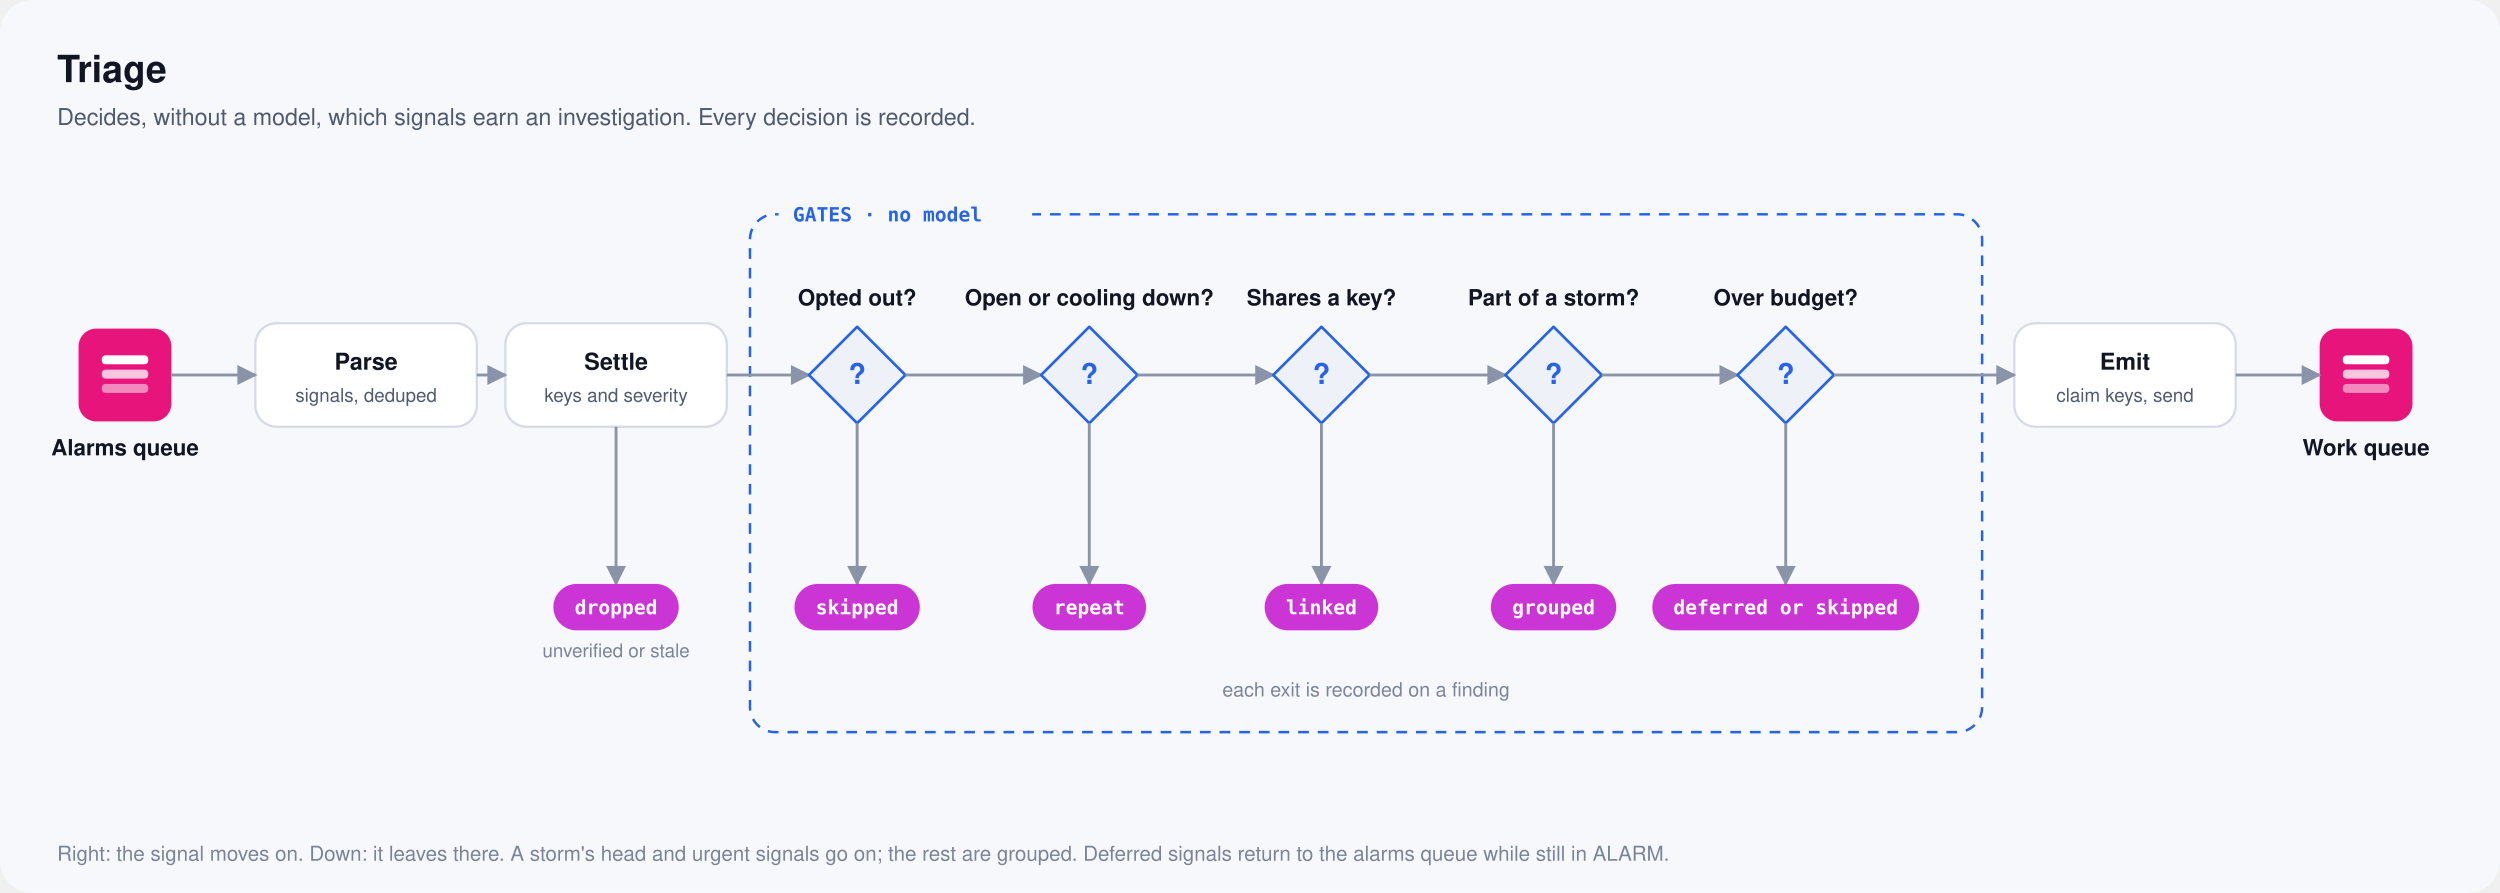
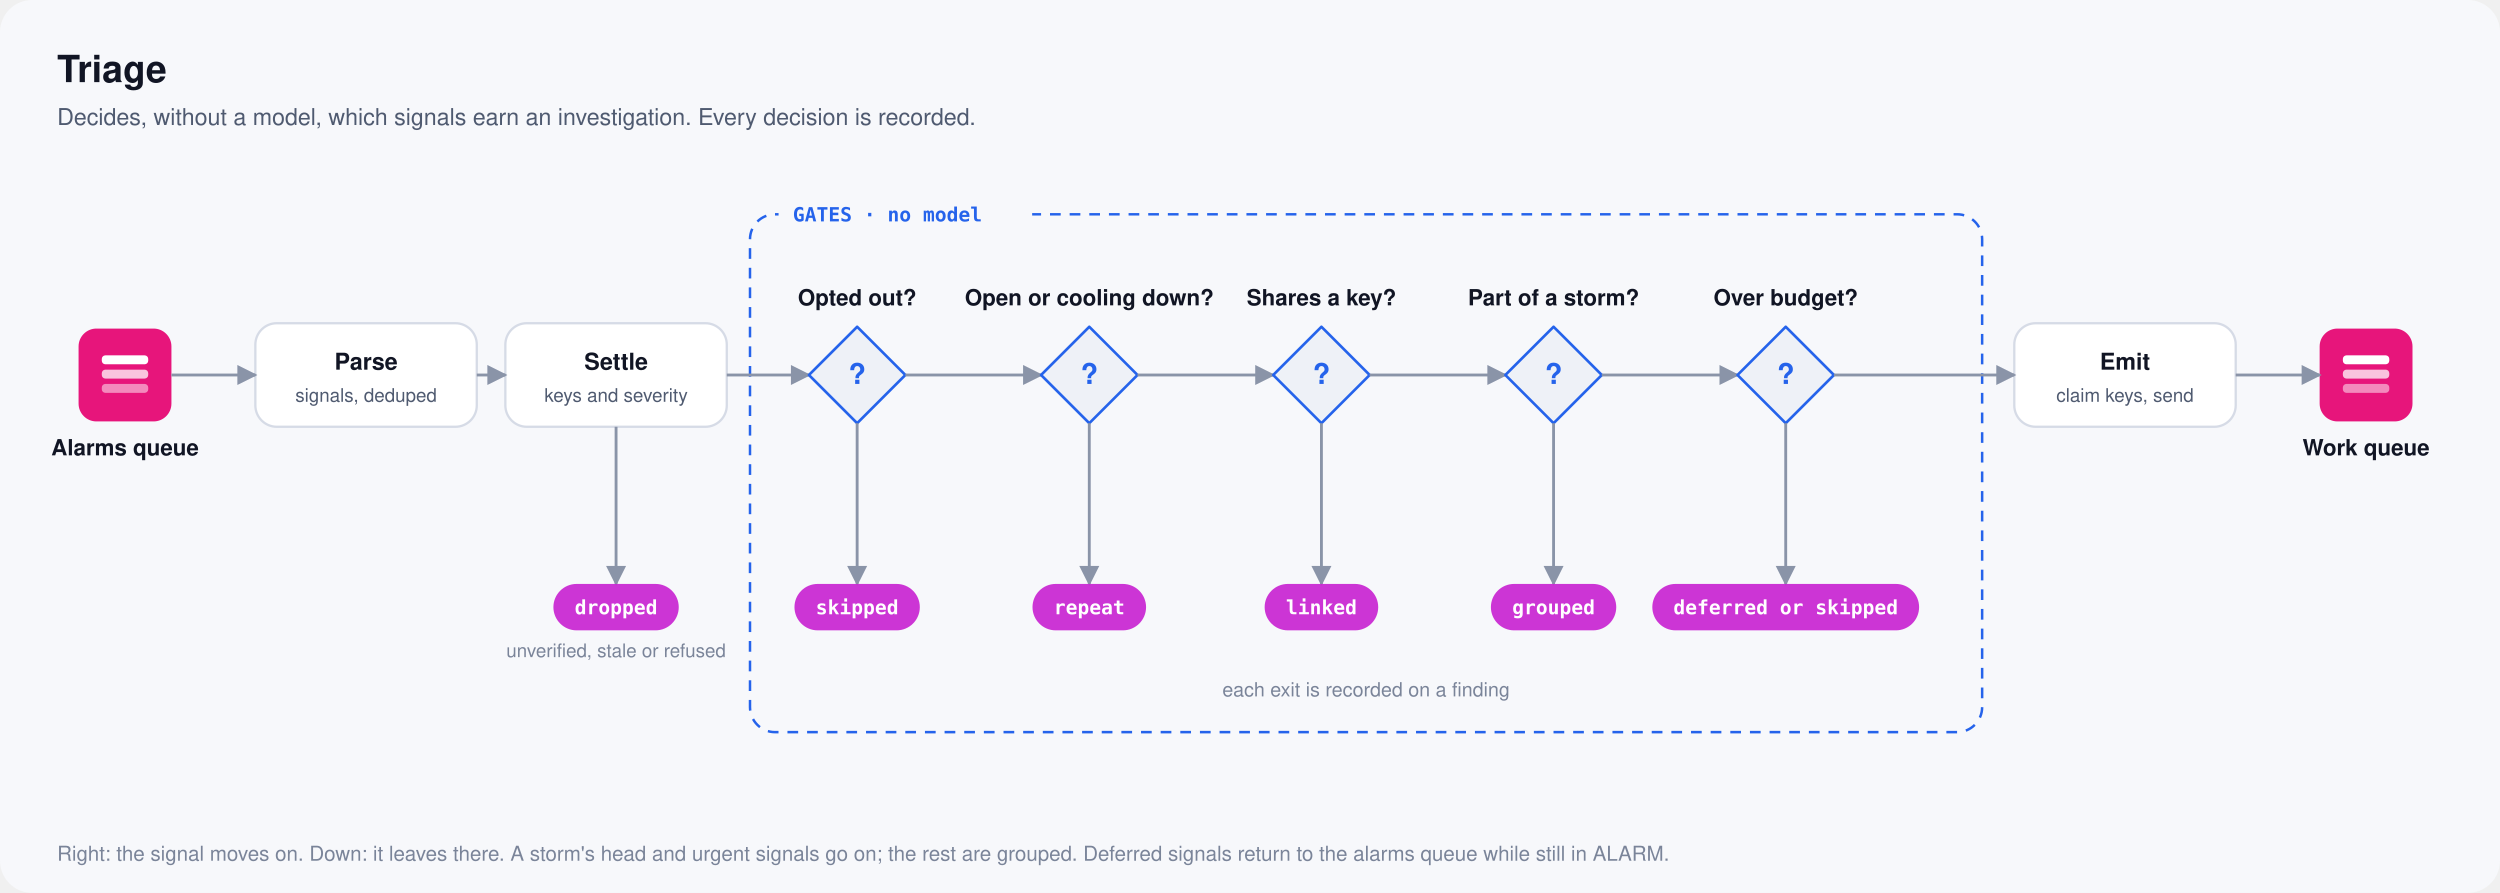
<svg xmlns="http://www.w3.org/2000/svg" width="1400" height="500" viewBox="0 0 1400 500" role="img" aria-label="Triage">
  <defs>
    <marker id="ah" viewBox="0 0 10 10" refX="9" refY="5" markerWidth="7" markerHeight="7" orient="auto-start-reverse">
      <path d="M0,0 L10,5 L0,10 z" fill="#8a94a8" />
    </marker>
  </defs>
  <rect width="1400" height="500" rx="18" fill="#f7f8fb" />
  <text x="32" y="46" font-family="ui-sans-serif, -apple-system, 'Segoe UI', Helvetica, Arial, sans-serif" font-size="21" font-weight="700" fill="#111524" text-anchor="start">Triage</text>
  <text x="32" y="70" font-family="ui-sans-serif, -apple-system, 'Segoe UI', Helvetica, Arial, sans-serif" font-size="13" font-weight="400" fill="#4f5a70" text-anchor="start">Decides, without a model, which signals earn an investigation. Every decision is recorded.</text>
  <rect x="44.0" y="184.0" width="52" height="52" rx="10" fill="#E7157B" />
  <rect x="57" y="199" width="26" height="5" rx="2" fill="#fff" opacity="1.0" />
  <rect x="57" y="207" width="26" height="5" rx="2" fill="#fff" opacity="0.75" />
  <rect x="57" y="215" width="26" height="5" rx="2" fill="#fff" opacity="0.5" />
  <text x="70" y="255.0" font-family="ui-sans-serif, -apple-system, 'Segoe UI', Helvetica, Arial, sans-serif" font-size="12.5" font-weight="650" fill="#111524" text-anchor="middle">Alarms queue</text>
  <rect x="143.0" y="181.0" width="124" height="58" rx="12" fill="#ffffff" stroke="#d6dbe6" stroke-width="1.3" />
  <text x="205" y="207" font-family="ui-sans-serif, -apple-system, 'Segoe UI', Helvetica, Arial, sans-serif" font-size="13" font-weight="650" fill="#111524" text-anchor="middle">Parse</text>
  <text x="205" y="225" font-family="ui-sans-serif, -apple-system, 'Segoe UI', Helvetica, Arial, sans-serif" font-size="10.5" font-weight="400" fill="#4f5a70" text-anchor="middle">signals, deduped</text>
  <rect x="283.0" y="181.0" width="124" height="58" rx="12" fill="#ffffff" stroke="#d6dbe6" stroke-width="1.3" />
  <text x="345" y="207" font-family="ui-sans-serif, -apple-system, 'Segoe UI', Helvetica, Arial, sans-serif" font-size="13" font-weight="650" fill="#111524" text-anchor="middle">Settle</text>
  <text x="345" y="225" font-family="ui-sans-serif, -apple-system, 'Segoe UI', Helvetica, Arial, sans-serif" font-size="10.5" font-weight="400" fill="#4f5a70" text-anchor="middle">keys and severity</text>
  <path d="M96,210 L143.0,210" stroke="#8a94a8" stroke-width="1.6" fill="none" marker-end="url(#ah)" />
  <path d="M267.0,210 L283.0,210" stroke="#8a94a8" stroke-width="1.6" fill="none" marker-end="url(#ah)" />
  <path d="M345,239 L345,327" stroke="#8a94a8" stroke-width="1.6" fill="none" marker-end="url(#ah)" />
  <rect x="309.9" y="327" width="70.2" height="26" rx="13" fill="#C925D1" opacity="0.92" />
  <text x="345" y="344" font-family="ui-monospace, SFMono-Regular, Menlo, Consolas, monospace" font-size="11" font-weight="600" fill="#ffffff" text-anchor="middle">dropped</text>
-   <text x="345" y="368" font-family="ui-sans-serif, -apple-system, 'Segoe UI', Helvetica, Arial, sans-serif" font-size="10.5" font-weight="400" fill="#7a8499" text-anchor="middle">unverified or stale</text>
+   <text x="345" y="368" font-family="ui-sans-serif, -apple-system, 'Segoe UI', Helvetica, Arial, sans-serif" font-size="10.5" font-weight="400" fill="#7a8499" text-anchor="middle">unverified, stale or refused</text>
  <rect x="420" y="120" width="690" height="290" rx="14" fill="none" stroke="#2563eb" stroke-width="1.4" stroke-dasharray="6 5" />
  <rect x="436" y="111" width="142" height="18" rx="4" fill="#f7f8fb" />
  <text x="444" y="124" font-family="ui-monospace, SFMono-Regular, Menlo, Consolas, monospace" font-size="11" font-weight="600" fill="#2563eb" text-anchor="start">GATES  ·  no model</text>
  <path d="M407.0,210 L453,210" stroke="#8a94a8" stroke-width="1.6" fill="none" marker-end="url(#ah)" />
  <polygon points="480,183 507,210 480,237 453,210" fill="#eef1f7" stroke="#2563eb" stroke-width="1.5" stroke-linejoin="round" />
  <text x="480" y="215" font-family="ui-sans-serif, -apple-system, 'Segoe UI', Helvetica, Arial, sans-serif" font-size="16" font-weight="700" fill="#2563eb" text-anchor="middle">?</text>
  <text x="480" y="171" font-family="ui-sans-serif, -apple-system, 'Segoe UI', Helvetica, Arial, sans-serif" font-size="12.5" font-weight="650" fill="#111524" text-anchor="middle">Opted out?</text>
  <path d="M480,237 L480,327" stroke="#8a94a8" stroke-width="1.6" fill="none" marker-end="url(#ah)" />
  <rect x="444.9" y="327" width="70.2" height="26" rx="13" fill="#C925D1" opacity="0.92" />
  <text x="480" y="344" font-family="ui-monospace, SFMono-Regular, Menlo, Consolas, monospace" font-size="11" font-weight="600" fill="#ffffff" text-anchor="middle">skipped</text>
  <path d="M507,210 L583,210" stroke="#8a94a8" stroke-width="1.6" fill="none" marker-end="url(#ah)" />
  <polygon points="610,183 637,210 610,237 583,210" fill="#eef1f7" stroke="#2563eb" stroke-width="1.5" stroke-linejoin="round" />
  <text x="610" y="215" font-family="ui-sans-serif, -apple-system, 'Segoe UI', Helvetica, Arial, sans-serif" font-size="16" font-weight="700" fill="#2563eb" text-anchor="middle">?</text>
  <text x="610" y="171" font-family="ui-sans-serif, -apple-system, 'Segoe UI', Helvetica, Arial, sans-serif" font-size="12.5" font-weight="650" fill="#111524" text-anchor="middle">Open or cooling down?</text>
  <path d="M610,237 L610,327" stroke="#8a94a8" stroke-width="1.6" fill="none" marker-end="url(#ah)" />
  <rect x="578.2" y="327" width="63.6" height="26" rx="13" fill="#C925D1" opacity="0.92" />
  <text x="610" y="344" font-family="ui-monospace, SFMono-Regular, Menlo, Consolas, monospace" font-size="11" font-weight="600" fill="#ffffff" text-anchor="middle">repeat</text>
  <path d="M637,210 L713,210" stroke="#8a94a8" stroke-width="1.6" fill="none" marker-end="url(#ah)" />
  <polygon points="740,183 767,210 740,237 713,210" fill="#eef1f7" stroke="#2563eb" stroke-width="1.5" stroke-linejoin="round" />
  <text x="740" y="215" font-family="ui-sans-serif, -apple-system, 'Segoe UI', Helvetica, Arial, sans-serif" font-size="16" font-weight="700" fill="#2563eb" text-anchor="middle">?</text>
  <text x="740" y="171" font-family="ui-sans-serif, -apple-system, 'Segoe UI', Helvetica, Arial, sans-serif" font-size="12.5" font-weight="650" fill="#111524" text-anchor="middle">Shares a key?</text>
  <path d="M740,237 L740,327" stroke="#8a94a8" stroke-width="1.6" fill="none" marker-end="url(#ah)" />
  <rect x="708.2" y="327" width="63.6" height="26" rx="13" fill="#C925D1" opacity="0.92" />
  <text x="740" y="344" font-family="ui-monospace, SFMono-Regular, Menlo, Consolas, monospace" font-size="11" font-weight="600" fill="#ffffff" text-anchor="middle">linked</text>
  <path d="M767,210 L843,210" stroke="#8a94a8" stroke-width="1.6" fill="none" marker-end="url(#ah)" />
  <polygon points="870,183 897,210 870,237 843,210" fill="#eef1f7" stroke="#2563eb" stroke-width="1.5" stroke-linejoin="round" />
  <text x="870" y="215" font-family="ui-sans-serif, -apple-system, 'Segoe UI', Helvetica, Arial, sans-serif" font-size="16" font-weight="700" fill="#2563eb" text-anchor="middle">?</text>
  <text x="870" y="171" font-family="ui-sans-serif, -apple-system, 'Segoe UI', Helvetica, Arial, sans-serif" font-size="12.5" font-weight="650" fill="#111524" text-anchor="middle">Part of a storm?</text>
  <path d="M870,237 L870,327" stroke="#8a94a8" stroke-width="1.6" fill="none" marker-end="url(#ah)" />
  <rect x="834.9" y="327" width="70.2" height="26" rx="13" fill="#C925D1" opacity="0.92" />
  <text x="870" y="344" font-family="ui-monospace, SFMono-Regular, Menlo, Consolas, monospace" font-size="11" font-weight="600" fill="#ffffff" text-anchor="middle">grouped</text>
  <path d="M897,210 L973,210" stroke="#8a94a8" stroke-width="1.6" fill="none" marker-end="url(#ah)" />
  <polygon points="1000,183 1027,210 1000,237 973,210" fill="#eef1f7" stroke="#2563eb" stroke-width="1.5" stroke-linejoin="round" />
  <text x="1000" y="215" font-family="ui-sans-serif, -apple-system, 'Segoe UI', Helvetica, Arial, sans-serif" font-size="16" font-weight="700" fill="#2563eb" text-anchor="middle">?</text>
  <text x="1000" y="171" font-family="ui-sans-serif, -apple-system, 'Segoe UI', Helvetica, Arial, sans-serif" font-size="12.5" font-weight="650" fill="#111524" text-anchor="middle">Over budget?</text>
  <path d="M1000,237 L1000,327" stroke="#8a94a8" stroke-width="1.6" fill="none" marker-end="url(#ah)" />
  <rect x="925.3" y="327" width="149.4" height="26" rx="13" fill="#C925D1" opacity="0.92" />
  <text x="1000" y="344" font-family="ui-monospace, SFMono-Regular, Menlo, Consolas, monospace" font-size="11" font-weight="600" fill="#ffffff" text-anchor="middle">deferred or skipped</text>
  <text x="765" y="390" font-family="ui-sans-serif, -apple-system, 'Segoe UI', Helvetica, Arial, sans-serif" font-size="11" font-weight="400" fill="#7a8499" text-anchor="middle">each exit is recorded on a finding</text>
  <rect x="1128.0" y="181.0" width="124" height="58" rx="12" fill="#ffffff" stroke="#d6dbe6" stroke-width="1.3" />
  <text x="1190" y="207" font-family="ui-sans-serif, -apple-system, 'Segoe UI', Helvetica, Arial, sans-serif" font-size="13" font-weight="650" fill="#111524" text-anchor="middle">Emit</text>
  <text x="1190" y="225" font-family="ui-sans-serif, -apple-system, 'Segoe UI', Helvetica, Arial, sans-serif" font-size="10.5" font-weight="400" fill="#4f5a70" text-anchor="middle">claim keys, send</text>
  <rect x="1299.0" y="184.0" width="52" height="52" rx="10" fill="#E7157B" />
  <rect x="1312" y="199" width="26" height="5" rx="2" fill="#fff" opacity="1.0" />
  <rect x="1312" y="207" width="26" height="5" rx="2" fill="#fff" opacity="0.75" />
  <rect x="1312" y="215" width="26" height="5" rx="2" fill="#fff" opacity="0.5" />
  <text x="1325" y="255.0" font-family="ui-sans-serif, -apple-system, 'Segoe UI', Helvetica, Arial, sans-serif" font-size="12.5" font-weight="650" fill="#111524" text-anchor="middle">Work queue</text>
  <path d="M1027,210 L1128.0,210" stroke="#8a94a8" stroke-width="1.6" fill="none" marker-end="url(#ah)" />
  <path d="M1252.0,210 L1299,210" stroke="#8a94a8" stroke-width="1.6" fill="none" marker-end="url(#ah)" />
  <text x="32" y="482" font-family="ui-sans-serif, -apple-system, 'Segoe UI', Helvetica, Arial, sans-serif" font-size="11.5" font-weight="400" fill="#7a8499" text-anchor="start">Right: the signal moves on. Down: it leaves there. A storm's head and urgent signals go on; the rest are grouped. Deferred signals return to the alarms queue while still in ALARM.</text>
</svg>
